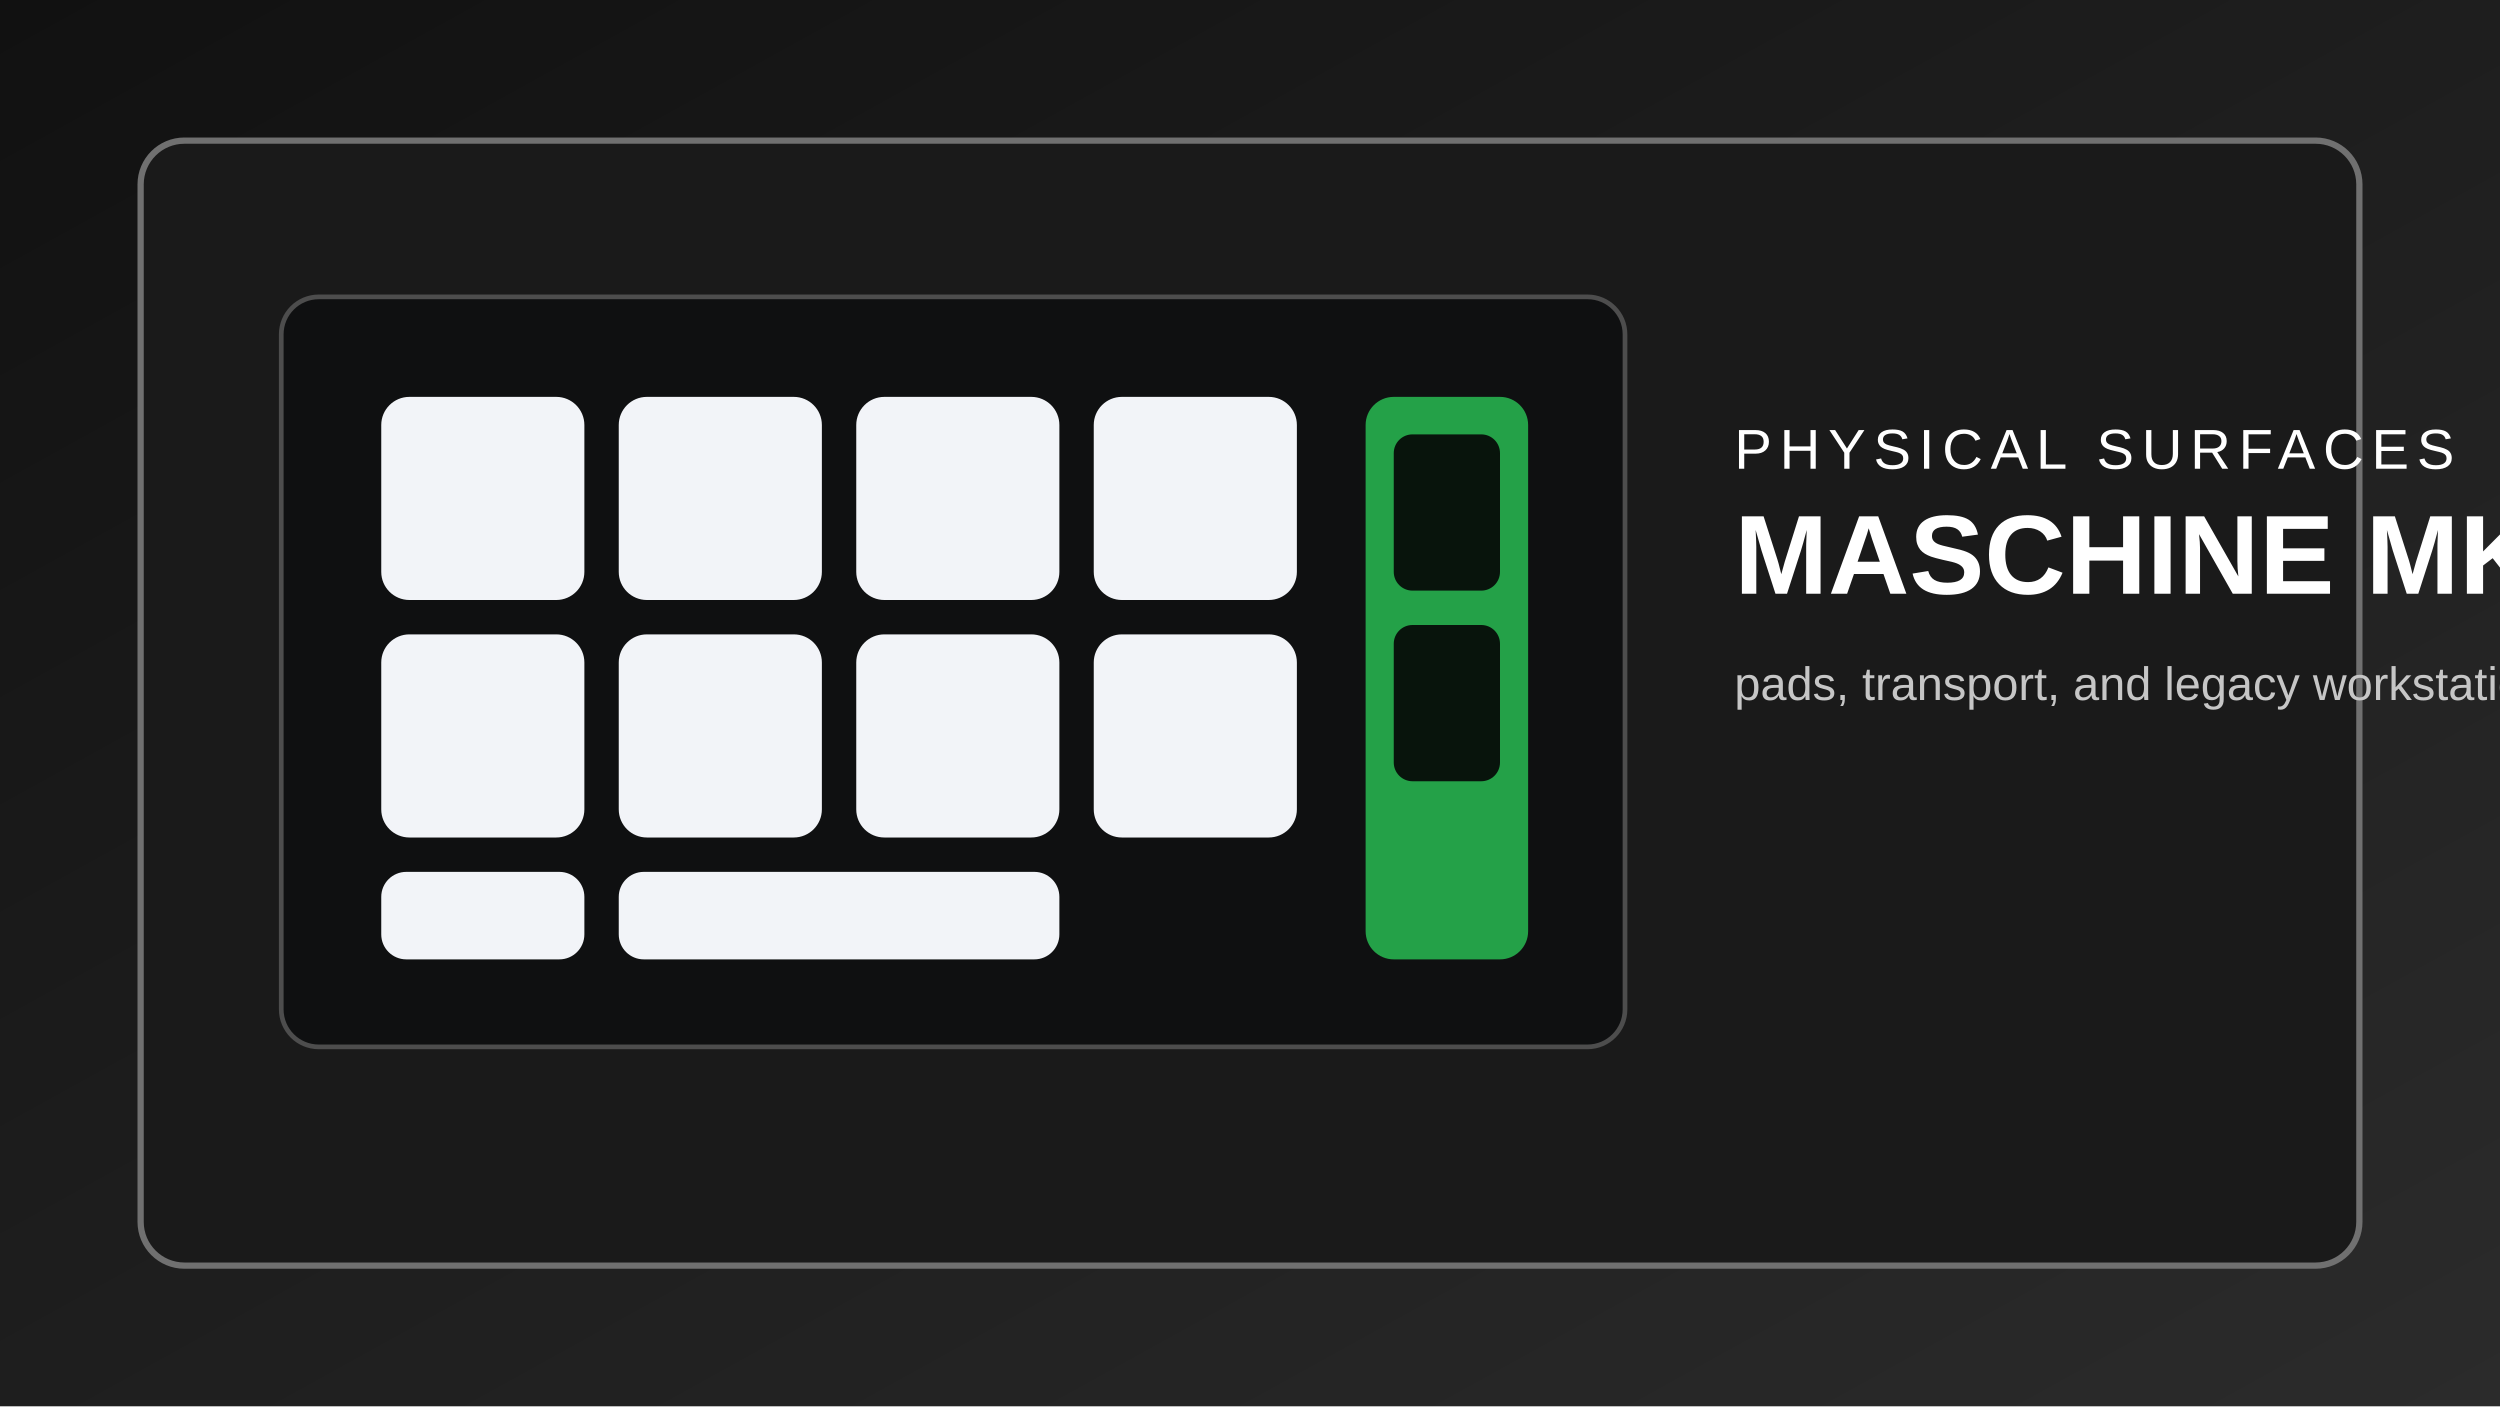
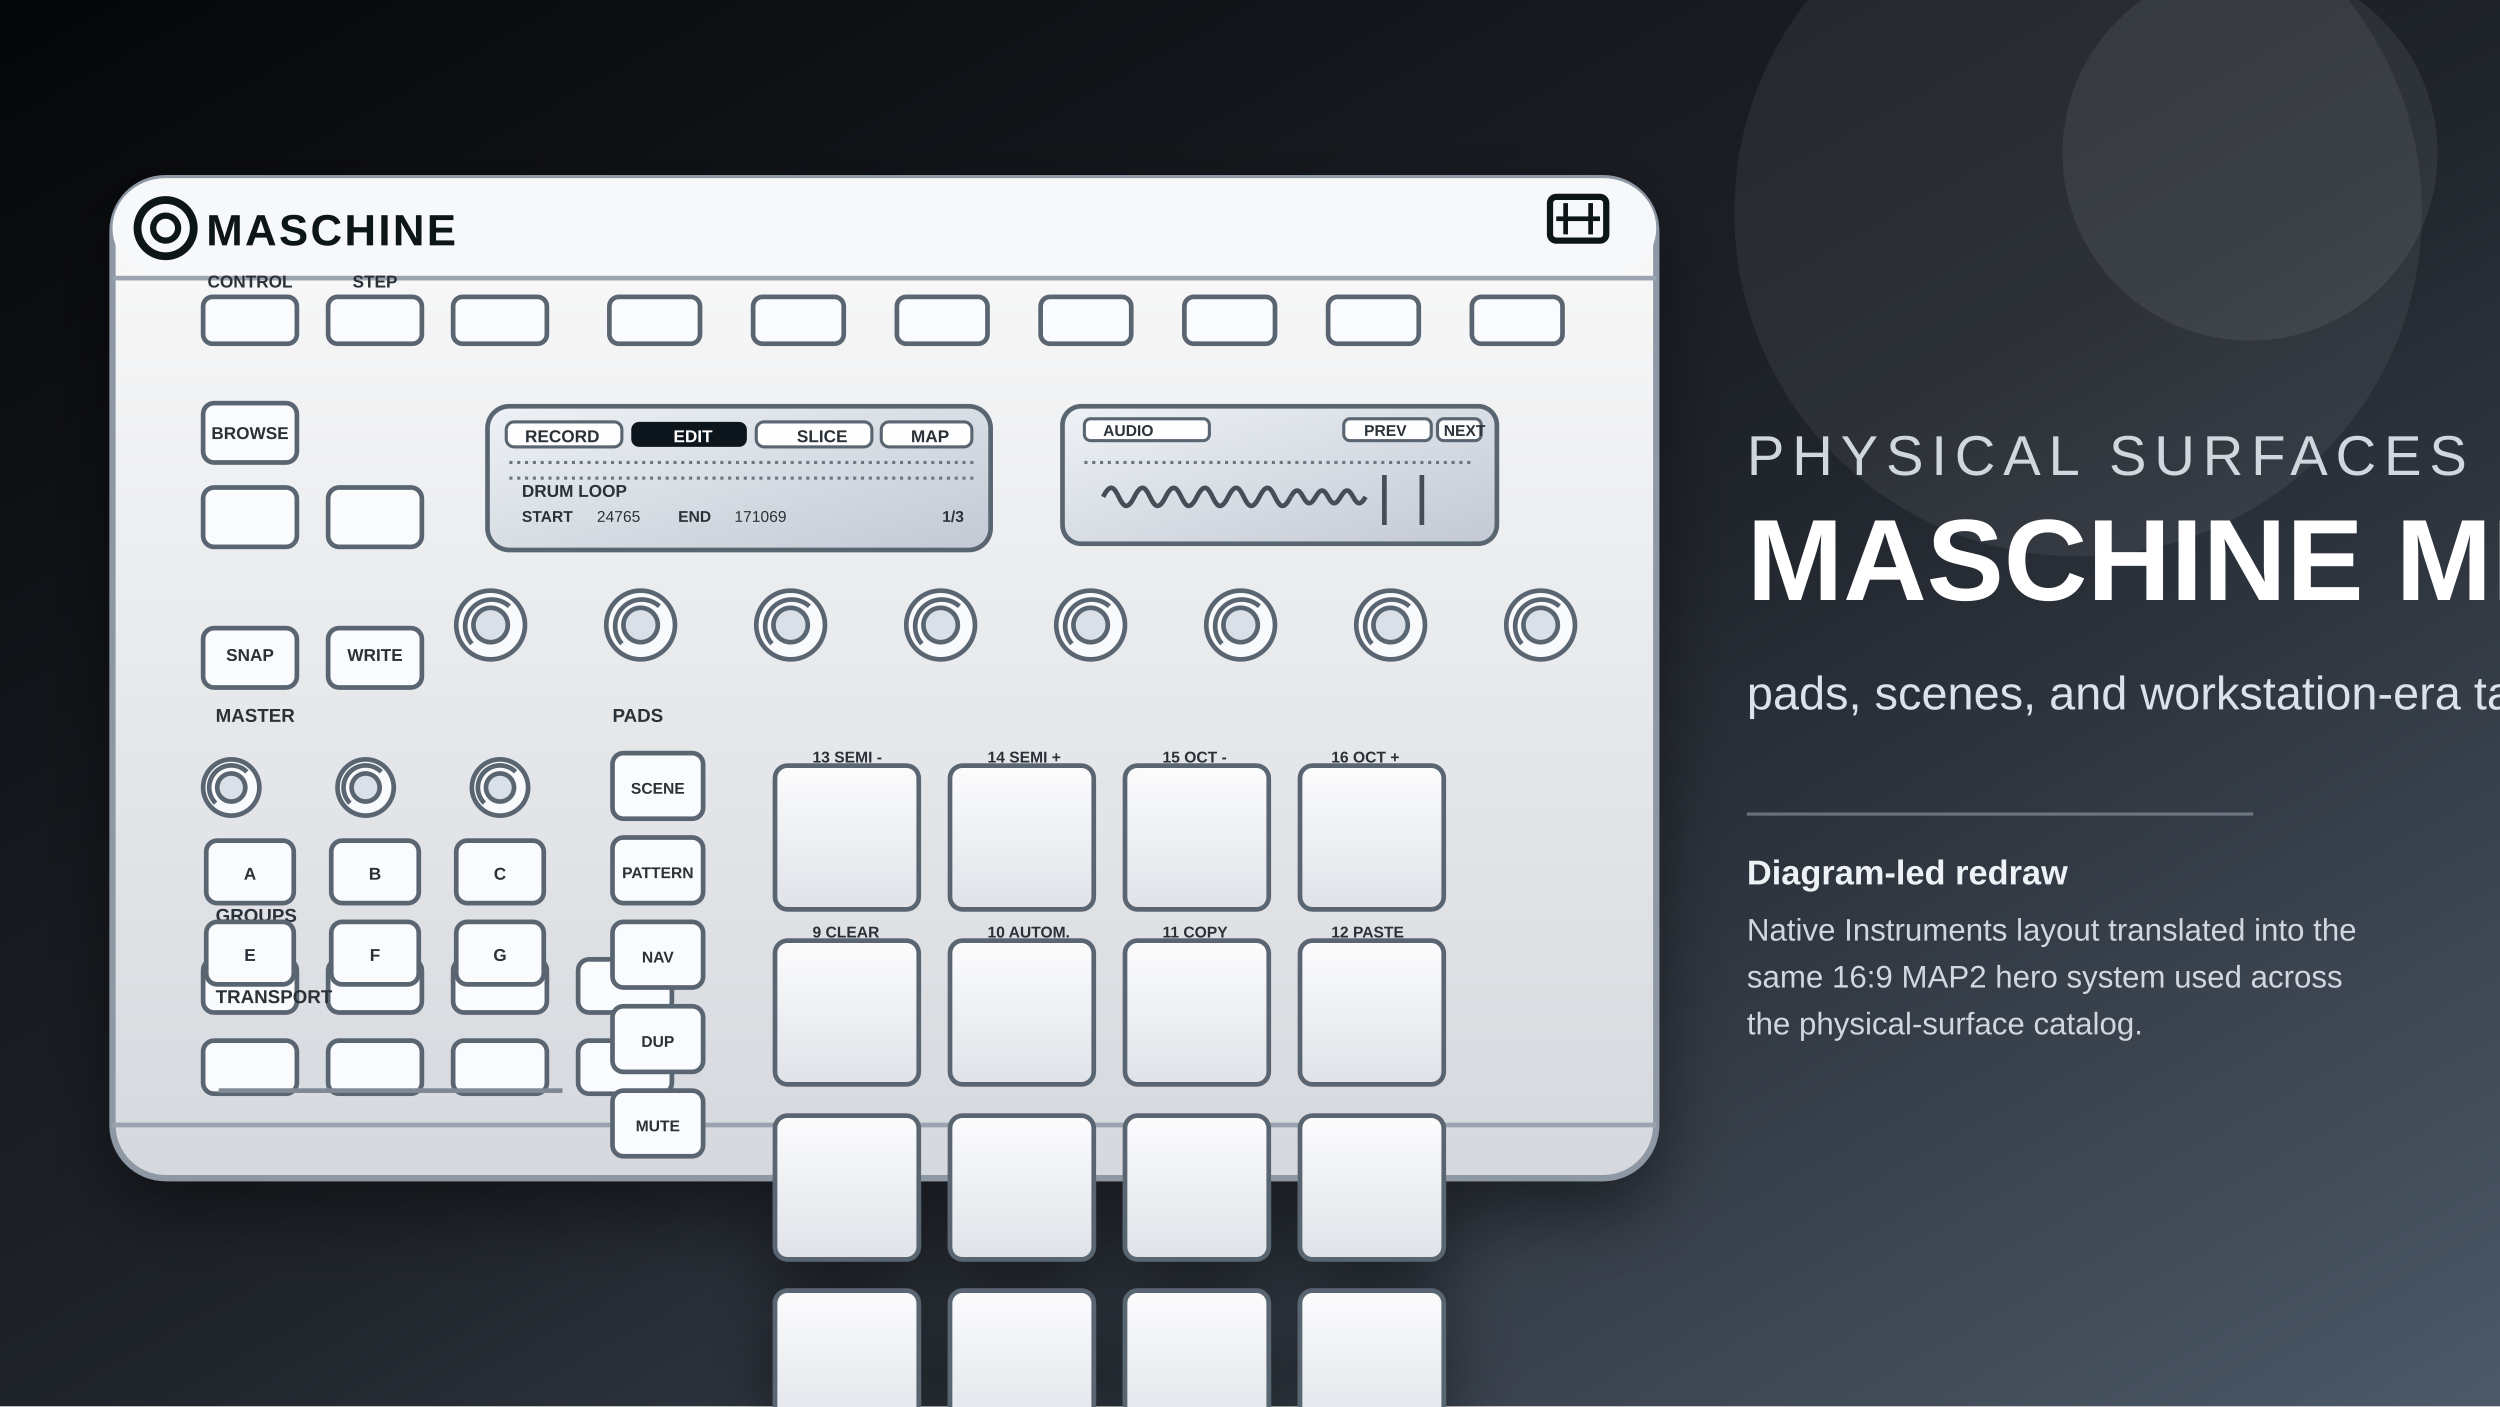
<svg xmlns="http://www.w3.org/2000/svg" viewBox="0 0 1600 900" role="img" aria-labelledby="title desc">
  <defs>
    <linearGradient id="bg" x1="0%" x2="100%" y1="0%" y2="100%">
-       <stop offset="0%" stop-color="#111111" />
-       <stop offset="100%" stop-color="#2b2b2b" />
-     </linearGradient>
+       <stop offset="0%" stop-color="#050608" />
+       <stop offset="52%" stop-color="#20242b" />
+       <stop offset="100%" stop-color="#4d5968" />
+     </linearGradient>
+     <linearGradient id="panel" x1="0%" x2="0%" y1="0%" y2="100%">
+       <stop offset="0%" stop-color="#fafafa" />
+       <stop offset="100%" stop-color="#d5d8dd" />
+     </linearGradient>
+     <linearGradient id="screen" x1="0%" x2="100%" y1="0%" y2="100%">
+       <stop offset="0%" stop-color="#eef2f6" />
+       <stop offset="100%" stop-color="#c2c9d3" />
+     </linearGradient>
+     <linearGradient id="padShade" x1="0%" x2="0%" y1="0%" y2="100%">
+       <stop offset="0%" stop-color="#fcfcfd" />
+       <stop offset="100%" stop-color="#dfe3e8" />
+     </linearGradient>
+     <filter id="shadow" x="-20%" y="-20%" width="140%" height="160%">
+       <feDropShadow dx="0" dy="20" stdDeviation="22" flood-color="#040506" flood-opacity="0.45" />
+     </filter>
  </defs>
  <rect width="1600" height="900" fill="url(#bg)" />
-   <rect x="90" y="90" width="1420" height="720" rx="28" fill="#1a1a1a" stroke="#707070" stroke-width="4" />
-   <g transform="translate(180 190)">
-     <rect width="860" height="480" rx="24" fill="#0f1011" stroke="#4d4d4d" stroke-width="3" />
-     <g fill="#f2f4f8">
-       <rect x="64" y="64" width="130" height="130" rx="18" />
-       <rect x="216" y="64" width="130" height="130" rx="18" />
-       <rect x="368" y="64" width="130" height="130" rx="18" />
-       <rect x="520" y="64" width="130" height="130" rx="18" />
-       <rect x="64" y="216" width="130" height="130" rx="18" />
-       <rect x="216" y="216" width="130" height="130" rx="18" />
-       <rect x="368" y="216" width="130" height="130" rx="18" />
-       <rect x="520" y="216" width="130" height="130" rx="18" />
-       <rect x="64" y="368" width="130" height="56" rx="16" />
-       <rect x="216" y="368" width="282" height="56" rx="16" />
-     </g>
-     <rect x="694" y="64" width="104" height="360" rx="18" fill="#24a148" />
-     <rect x="712" y="88" width="68" height="100" rx="12" fill="#08140c" />
-     <rect x="712" y="210" width="68" height="100" rx="12" fill="#08140c" />
+   <circle cx="1330" cy="136" r="220" fill="#ffffff" fill-opacity="0.06" />
+   <circle cx="1440" cy="98" r="120" fill="#d9e2ec" fill-opacity="0.08" />
+   <g filter="url(#shadow)">
+     <rect x="72" y="114" width="988" height="640" rx="34" fill="url(#panel)" />
+     <rect x="72" y="114" width="988" height="640" rx="34" fill="none" stroke="#8e98a5" stroke-width="4" />
+     <rect x="72" y="114" width="988" height="64" rx="34" fill="#f7f8fa" />
+     <path d="M72 178h988" stroke="#9aa3af" stroke-width="3" />
+     <path d="M72 720h988" stroke="#9aa3af" stroke-width="3" />
+     <text x="132" y="157" fill="#0f1216" font-family="IBM Plex Sans, Arial, sans-serif" font-size="28" font-weight="700" letter-spacing="1.5">MASCHINE</text>
+     <circle cx="106" cy="146" r="18" fill="none" stroke="#0f1216" stroke-width="5" />
+     <circle cx="106" cy="146" r="8" fill="none" stroke="#0f1216" stroke-width="4" />
+     <rect x="992" y="126" width="36" height="28" rx="4" fill="none" stroke="#0f1216" stroke-width="4" />
+     <path d="M1002 130v20m16-20v20M996 140h28" stroke="#0f1216" stroke-width="3" />
+     <g fill="#f9fbfc" stroke="#5a6572" stroke-width="3">
+       <rect x="130" y="190" width="60" height="30" rx="6" />
+       <rect x="210" y="190" width="60" height="30" rx="6" />
+       <rect x="290" y="190" width="60" height="30" rx="6" />
+       <rect x="390" y="190" width="58" height="30" rx="6" />
+       <rect x="482" y="190" width="58" height="30" rx="6" />
+       <rect x="574" y="190" width="58" height="30" rx="6" />
+       <rect x="666" y="190" width="58" height="30" rx="6" />
+       <rect x="758" y="190" width="58" height="30" rx="6" />
+       <rect x="850" y="190" width="58" height="30" rx="6" />
+       <rect x="942" y="190" width="58" height="30" rx="6" />
+     </g>
+     <text x="160" y="184" fill="#2b3138" font-family="IBM Plex Sans, Arial, sans-serif" font-size="11" font-weight="700" text-anchor="middle">CONTROL</text>
+     <text x="240" y="184" fill="#2b3138" font-family="IBM Plex Sans, Arial, sans-serif" font-size="11" font-weight="700" text-anchor="middle">STEP</text>
+     <g fill="#f9fbfc" stroke="#5a6572" stroke-width="3">
+       <rect x="130" y="258" width="60" height="38" rx="7" />
+       <rect x="130" y="312" width="60" height="38" rx="7" />
+       <rect x="210" y="312" width="60" height="38" rx="7" />
+       <rect x="130" y="402" width="60" height="38" rx="7" />
+       <rect x="210" y="402" width="60" height="38" rx="7" />
+       <rect x="130" y="614" width="60" height="34" rx="7" />
+       <rect x="210" y="614" width="60" height="34" rx="7" />
+       <rect x="290" y="614" width="60" height="34" rx="7" />
+       <rect x="370" y="614" width="60" height="34" rx="7" />
+       <rect x="130" y="666" width="60" height="34" rx="7" />
+       <rect x="210" y="666" width="60" height="34" rx="7" />
+       <rect x="290" y="666" width="60" height="34" rx="7" />
+       <rect x="370" y="666" width="60" height="34" rx="7" />
+     </g>
+     <text x="160" y="281" fill="#2b3138" font-family="IBM Plex Sans, Arial, sans-serif" font-size="11" font-weight="700" text-anchor="middle">BROWSE</text>
+     <text x="160" y="423" fill="#2b3138" font-family="IBM Plex Sans, Arial, sans-serif" font-size="11" font-weight="700" text-anchor="middle">SNAP</text>
+     <text x="240" y="423" fill="#2b3138" font-family="IBM Plex Sans, Arial, sans-serif" font-size="11" font-weight="700" text-anchor="middle">WRITE</text>
+     <rect x="312" y="260" width="322" height="92" rx="14" fill="url(#screen)" stroke="#5a6572" stroke-width="3" />
+     <rect x="324" y="270" width="74" height="16" rx="5" fill="#fefefe" stroke="#5a6572" stroke-width="2" />
+     <rect x="404" y="270" width="74" height="16" rx="5" fill="#10161d" />
+     <rect x="484" y="270" width="74" height="16" rx="5" fill="#fefefe" stroke="#5a6572" stroke-width="2" />
+     <rect x="564" y="270" width="58" height="16" rx="5" fill="#fefefe" stroke="#5a6572" stroke-width="2" />
+     <path d="M326 296h300M326 306h300" stroke="#6c7682" stroke-width="2" stroke-dasharray="2 3" />
+     <text x="336" y="283" fill="#2b3138" font-family="IBM Plex Sans, Arial, sans-serif" font-size="11" font-weight="700">RECORD</text>
+     <text x="431" y="283" fill="#ffffff" font-family="IBM Plex Sans, Arial, sans-serif" font-size="11" font-weight="700">EDIT</text>
+     <text x="510" y="283" fill="#2b3138" font-family="IBM Plex Sans, Arial, sans-serif" font-size="11" font-weight="700">SLICE</text>
+     <text x="583" y="283" fill="#2b3138" font-family="IBM Plex Sans, Arial, sans-serif" font-size="11" font-weight="700">MAP</text>
+     <text x="334" y="318" fill="#2b3138" font-family="IBM Plex Sans, Arial, sans-serif" font-size="11" font-weight="700">DRUM LOOP</text>
+     <text x="334" y="334" fill="#2b3138" font-family="IBM Plex Sans, Arial, sans-serif" font-size="10" font-weight="700">START</text>
+     <text x="382" y="334" fill="#2b3138" font-family="IBM Plex Sans, Arial, sans-serif" font-size="10">24765</text>
+     <text x="434" y="334" fill="#2b3138" font-family="IBM Plex Sans, Arial, sans-serif" font-size="10" font-weight="700">END</text>
+     <text x="470" y="334" fill="#2b3138" font-family="IBM Plex Sans, Arial, sans-serif" font-size="10">171069</text>
+     <text x="603" y="334" fill="#2b3138" font-family="IBM Plex Sans, Arial, sans-serif" font-size="10" font-weight="700">1/3</text>
+     <rect x="680" y="260" width="278" height="88" rx="12" fill="url(#screen)" stroke="#5a6572" stroke-width="3" />
+     <rect x="694" y="268" width="80" height="14" rx="4" fill="#fefefe" stroke="#5a6572" stroke-width="2" />
+     <rect x="860" y="268" width="56" height="14" rx="4" fill="#fefefe" stroke="#5a6572" stroke-width="2" />
+     <rect x="920" y="268" width="28" height="14" rx="4" fill="#fefefe" stroke="#5a6572" stroke-width="2" />
+     <text x="706" y="279" fill="#2b3138" font-family="IBM Plex Sans, Arial, sans-serif" font-size="10" font-weight="700">AUDIO</text>
+     <text x="873" y="279" fill="#2b3138" font-family="IBM Plex Sans, Arial, sans-serif" font-size="10" font-weight="700">PREV</text>
+     <text x="924" y="279" fill="#2b3138" font-family="IBM Plex Sans, Arial, sans-serif" font-size="10" font-weight="700">NEXT</text>
+     <path d="M694 296h250" stroke="#6c7682" stroke-width="2" stroke-dasharray="2 3" />
+     <path d="M706 318c10-20 10 20 20 0s10 20 20 0s10 20 20 0s10 20 20 0s10 20 20 0s10 20 20 0" fill="none" stroke="#444d57" stroke-width="3" />
+     <path d="M826 318c8-14 8 14 16 0s8 14 16 0s8 14 16 0" fill="none" stroke="#444d57" stroke-width="3" />
+     <path d="M886 304v32m24-32v32" stroke="#444d57" stroke-width="3" />
+     <g transform="translate(314 400)" fill="#f8fafb" stroke="#5a6572" stroke-width="3">
+       <g transform="translate(0 0)">
+         <circle cx="0" cy="0" r="22" />
+         <circle cx="0" cy="0" r="11" fill="#d9e0e7" />
+         <path d="M-12 12a17 17 0 0 1 24-24" fill="none" />
+       </g>
+       <g transform="translate(96 0)">
+         <circle cx="0" cy="0" r="22" />
+         <circle cx="0" cy="0" r="11" fill="#d9e0e7" />
+         <path d="M-12 12a17 17 0 0 1 24-24" fill="none" />
+       </g>
+       <g transform="translate(192 0)">
+         <circle cx="0" cy="0" r="22" />
+         <circle cx="0" cy="0" r="11" fill="#d9e0e7" />
+         <path d="M-12 12a17 17 0 0 1 24-24" fill="none" />
+       </g>
+       <g transform="translate(288 0)">
+         <circle cx="0" cy="0" r="22" />
+         <circle cx="0" cy="0" r="11" fill="#d9e0e7" />
+         <path d="M-12 12a17 17 0 0 1 24-24" fill="none" />
+       </g>
+       <g transform="translate(384 0)">
+         <circle cx="0" cy="0" r="22" />
+         <circle cx="0" cy="0" r="11" fill="#d9e0e7" />
+         <path d="M-12 12a17 17 0 0 1 24-24" fill="none" />
+       </g>
+       <g transform="translate(480 0)">
+         <circle cx="0" cy="0" r="22" />
+         <circle cx="0" cy="0" r="11" fill="#d9e0e7" />
+         <path d="M-12 12a17 17 0 0 1 24-24" fill="none" />
+       </g>
+       <g transform="translate(576 0)">
+         <circle cx="0" cy="0" r="22" />
+         <circle cx="0" cy="0" r="11" fill="#d9e0e7" />
+         <path d="M-12 12a17 17 0 0 1 24-24" fill="none" />
+       </g>
+       <g transform="translate(672 0)">
+         <circle cx="0" cy="0" r="22" />
+         <circle cx="0" cy="0" r="11" fill="#d9e0e7" />
+         <path d="M-12 12a17 17 0 0 1 24-24" fill="none" />
+       </g>
+     </g>
+     <g transform="translate(148 504)" fill="#f8fafb" stroke="#5a6572" stroke-width="3">
+       <g transform="translate(0 0)">
+         <circle cx="0" cy="0" r="18" />
+         <circle cx="0" cy="0" r="9" fill="#d9e0e7" />
+         <path d="M-10 10a14 14 0 0 1 20-20" fill="none" />
+       </g>
+       <g transform="translate(86 0)">
+         <circle cx="0" cy="0" r="18" />
+         <circle cx="0" cy="0" r="9" fill="#d9e0e7" />
+         <path d="M-10 10a14 14 0 0 1 20-20" fill="none" />
+       </g>
+       <g transform="translate(172 0)">
+         <circle cx="0" cy="0" r="18" />
+         <circle cx="0" cy="0" r="9" fill="#d9e0e7" />
+         <path d="M-10 10a14 14 0 0 1 20-20" fill="none" />
+       </g>
+     </g>
+     <g fill="#f9fbfc" stroke="#5a6572" stroke-width="3">
+       <rect x="392" y="482" width="58" height="42" rx="7" />
+       <rect x="392" y="536" width="58" height="42" rx="7" />
+       <rect x="392" y="590" width="58" height="42" rx="7" />
+       <rect x="392" y="644" width="58" height="42" rx="7" />
+       <rect x="392" y="698" width="58" height="42" rx="7" />
+     </g>
+     <text x="421" y="508" fill="#2b3138" font-family="IBM Plex Sans, Arial, sans-serif" font-size="10" font-weight="700" text-anchor="middle">SCENE</text>
+     <text x="421" y="562" fill="#2b3138" font-family="IBM Plex Sans, Arial, sans-serif" font-size="10" font-weight="700" text-anchor="middle">PATTERN</text>
+     <text x="421" y="616" fill="#2b3138" font-family="IBM Plex Sans, Arial, sans-serif" font-size="10" font-weight="700" text-anchor="middle">NAV</text>
+     <text x="421" y="670" fill="#2b3138" font-family="IBM Plex Sans, Arial, sans-serif" font-size="10" font-weight="700" text-anchor="middle">DUP</text>
+     <text x="421" y="724" fill="#2b3138" font-family="IBM Plex Sans, Arial, sans-serif" font-size="10" font-weight="700" text-anchor="middle">MUTE</text>
+     <text x="138" y="462" fill="#2b3138" font-family="IBM Plex Sans, Arial, sans-serif" font-size="12" font-weight="700">MASTER</text>
+     <text x="392" y="462" fill="#2b3138" font-family="IBM Plex Sans, Arial, sans-serif" font-size="12" font-weight="700">PADS</text>
+     <text x="138" y="590" fill="#2b3138" font-family="IBM Plex Sans, Arial, sans-serif" font-size="12" font-weight="700">GROUPS</text>
+     <text x="138" y="642" fill="#2b3138" font-family="IBM Plex Sans, Arial, sans-serif" font-size="12" font-weight="700">TRANSPORT</text>
+     <g transform="translate(496 490)" fill="url(#padShade)" stroke="#5a6572" stroke-width="3">
+       <rect x="0" y="0" width="92" height="92" rx="8" />
+       <rect x="112" y="0" width="92" height="92" rx="8" />
+       <rect x="224" y="0" width="92" height="92" rx="8" />
+       <rect x="336" y="0" width="92" height="92" rx="8" />
+       <rect x="0" y="112" width="92" height="92" rx="8" />
+       <rect x="112" y="112" width="92" height="92" rx="8" />
+       <rect x="224" y="112" width="92" height="92" rx="8" />
+       <rect x="336" y="112" width="92" height="92" rx="8" />
+       <rect x="0" y="224" width="92" height="92" rx="8" />
+       <rect x="112" y="224" width="92" height="92" rx="8" />
+       <rect x="224" y="224" width="92" height="92" rx="8" />
+       <rect x="336" y="224" width="92" height="92" rx="8" />
+       <rect x="0" y="336" width="92" height="92" rx="8" />
+       <rect x="112" y="336" width="92" height="92" rx="8" />
+       <rect x="224" y="336" width="92" height="92" rx="8" />
+       <rect x="336" y="336" width="92" height="92" rx="8" />
+     </g>
+     <text x="520" y="600" fill="#2b3138" font-family="IBM Plex Sans, Arial, sans-serif" font-size="10" font-weight="700">9 CLEAR</text>
+     <text x="632" y="600" fill="#2b3138" font-family="IBM Plex Sans, Arial, sans-serif" font-size="10" font-weight="700">10 AUTOM.</text>
+     <text x="744" y="600" fill="#2b3138" font-family="IBM Plex Sans, Arial, sans-serif" font-size="10" font-weight="700">11 COPY</text>
+     <text x="852" y="600" fill="#2b3138" font-family="IBM Plex Sans, Arial, sans-serif" font-size="10" font-weight="700">12 PASTE</text>
+     <text x="520" y="488" fill="#2b3138" font-family="IBM Plex Sans, Arial, sans-serif" font-size="10" font-weight="700">13 SEMI -</text>
+     <text x="632" y="488" fill="#2b3138" font-family="IBM Plex Sans, Arial, sans-serif" font-size="10" font-weight="700">14 SEMI +</text>
+     <text x="744" y="488" fill="#2b3138" font-family="IBM Plex Sans, Arial, sans-serif" font-size="10" font-weight="700">15 OCT -</text>
+     <text x="852" y="488" fill="#2b3138" font-family="IBM Plex Sans, Arial, sans-serif" font-size="10" font-weight="700">16 OCT +</text>
+     <g fill="#f9fbfc" stroke="#5a6572" stroke-width="3">
+       <rect x="132" y="538" width="56" height="40" rx="7" />
+       <rect x="212" y="538" width="56" height="40" rx="7" />
+       <rect x="292" y="538" width="56" height="40" rx="7" />
+       <rect x="132" y="590" width="56" height="40" rx="7" />
+       <rect x="212" y="590" width="56" height="40" rx="7" />
+       <rect x="292" y="590" width="56" height="40" rx="7" />
+     </g>
+     <text x="160" y="563" fill="#2b3138" font-family="IBM Plex Sans, Arial, sans-serif" font-size="11" font-weight="700" text-anchor="middle">A</text>
+     <text x="240" y="563" fill="#2b3138" font-family="IBM Plex Sans, Arial, sans-serif" font-size="11" font-weight="700" text-anchor="middle">B</text>
+     <text x="320" y="563" fill="#2b3138" font-family="IBM Plex Sans, Arial, sans-serif" font-size="11" font-weight="700" text-anchor="middle">C</text>
+     <text x="160" y="615" fill="#2b3138" font-family="IBM Plex Sans, Arial, sans-serif" font-size="11" font-weight="700" text-anchor="middle">E</text>
+     <text x="240" y="615" fill="#2b3138" font-family="IBM Plex Sans, Arial, sans-serif" font-size="11" font-weight="700" text-anchor="middle">F</text>
+     <text x="320" y="615" fill="#2b3138" font-family="IBM Plex Sans, Arial, sans-serif" font-size="11" font-weight="700" text-anchor="middle">G</text>
+     <path d="M140 698h220" stroke="#7f8894" stroke-width="3" />
  </g>
-   <text x="1110" y="300" fill="#ffffff" font-family="IBM Plex Sans, Arial, sans-serif" font-size="36" letter-spacing="5">PHYSICAL SURFACES</text>
-   <text x="1110" y="380" fill="#ffffff" font-family="IBM Plex Sans, Arial, sans-serif" font-size="72" font-weight="700">MASCHINE MK1</text>
-   <text x="1110" y="448" fill="#c6c6c6" font-family="IBM Plex Sans, Arial, sans-serif" font-size="30">pads, transport, and legacy workstation control</text>
+   <g>
+     <text x="1118" y="304" fill="#d0d7de" font-family="IBM Plex Sans, Arial, sans-serif" font-size="36" letter-spacing="5">PHYSICAL SURFACES</text>
+     <text x="1118" y="384" fill="#ffffff" font-family="IBM Plex Sans, Arial, sans-serif" font-size="74" font-weight="700">MASCHINE MK1</text>
+     <text x="1118" y="454" fill="#dbe2ea" font-family="IBM Plex Sans, Arial, sans-serif" font-size="30">pads, scenes, and workstation-era tactile sequencing</text>
+     <rect x="1118" y="520" width="324" height="2" fill="#a8b3bf" fill-opacity="0.5" />
+     <text x="1118" y="566" fill="#eef2f6" font-family="IBM Plex Sans, Arial, sans-serif" font-size="22" font-weight="700">Diagram-led redraw</text>
+     <text x="1118" y="602" fill="#d0d7de" font-family="IBM Plex Sans, Arial, sans-serif" font-size="20">Native Instruments layout translated into the</text>
+     <text x="1118" y="632" fill="#d0d7de" font-family="IBM Plex Sans, Arial, sans-serif" font-size="20">same 16:9 MAP2 hero system used across</text>
+     <text x="1118" y="662" fill="#d0d7de" font-family="IBM Plex Sans, Arial, sans-serif" font-size="20">the physical-surface catalog.</text>
+   </g>
</svg>
